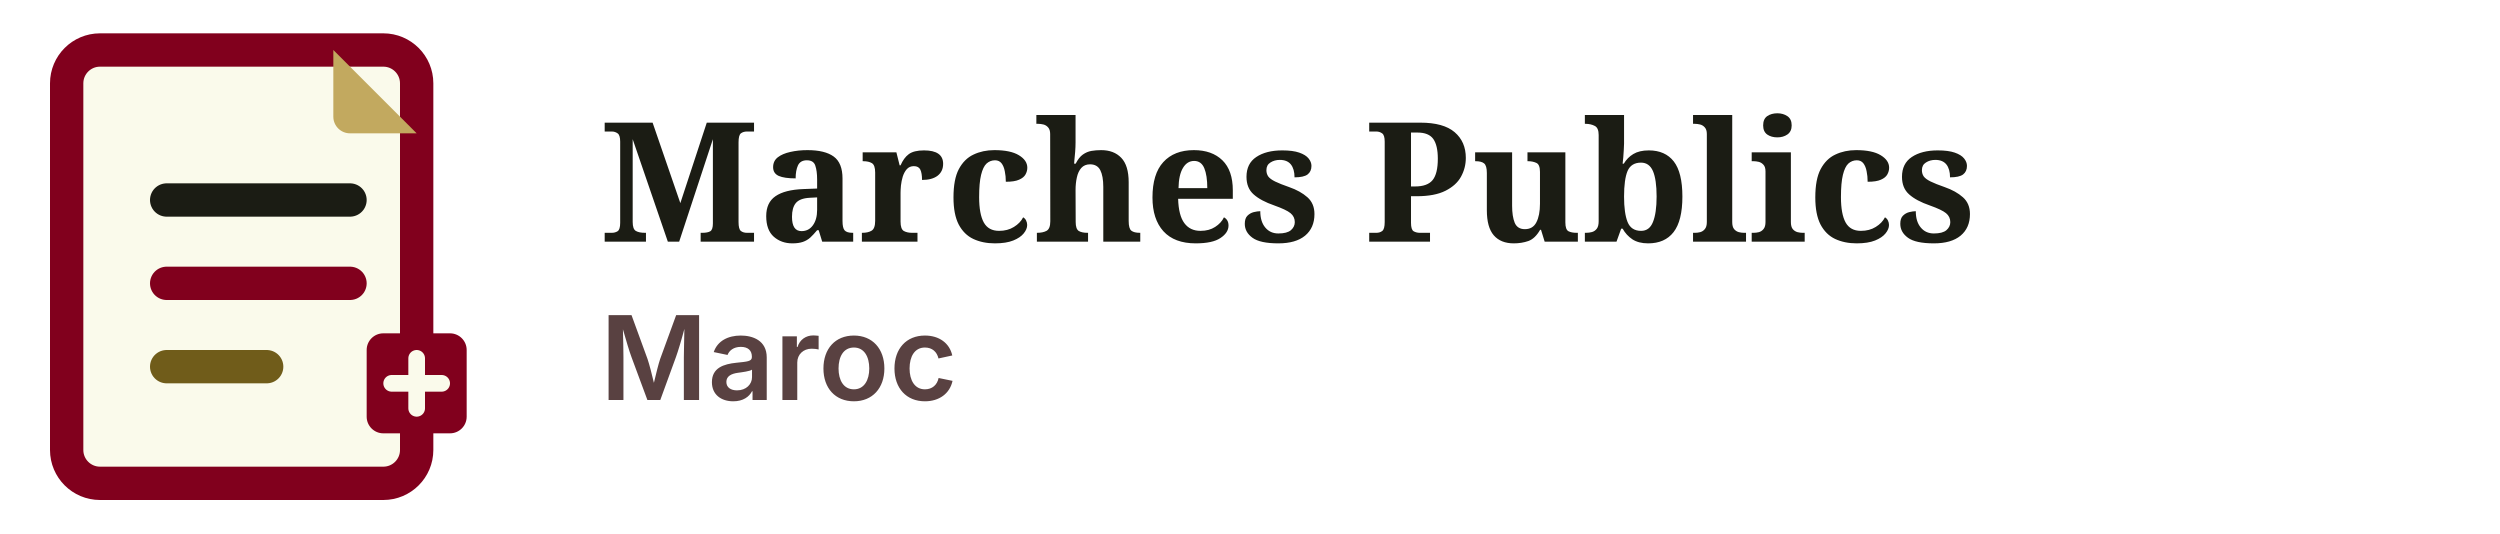
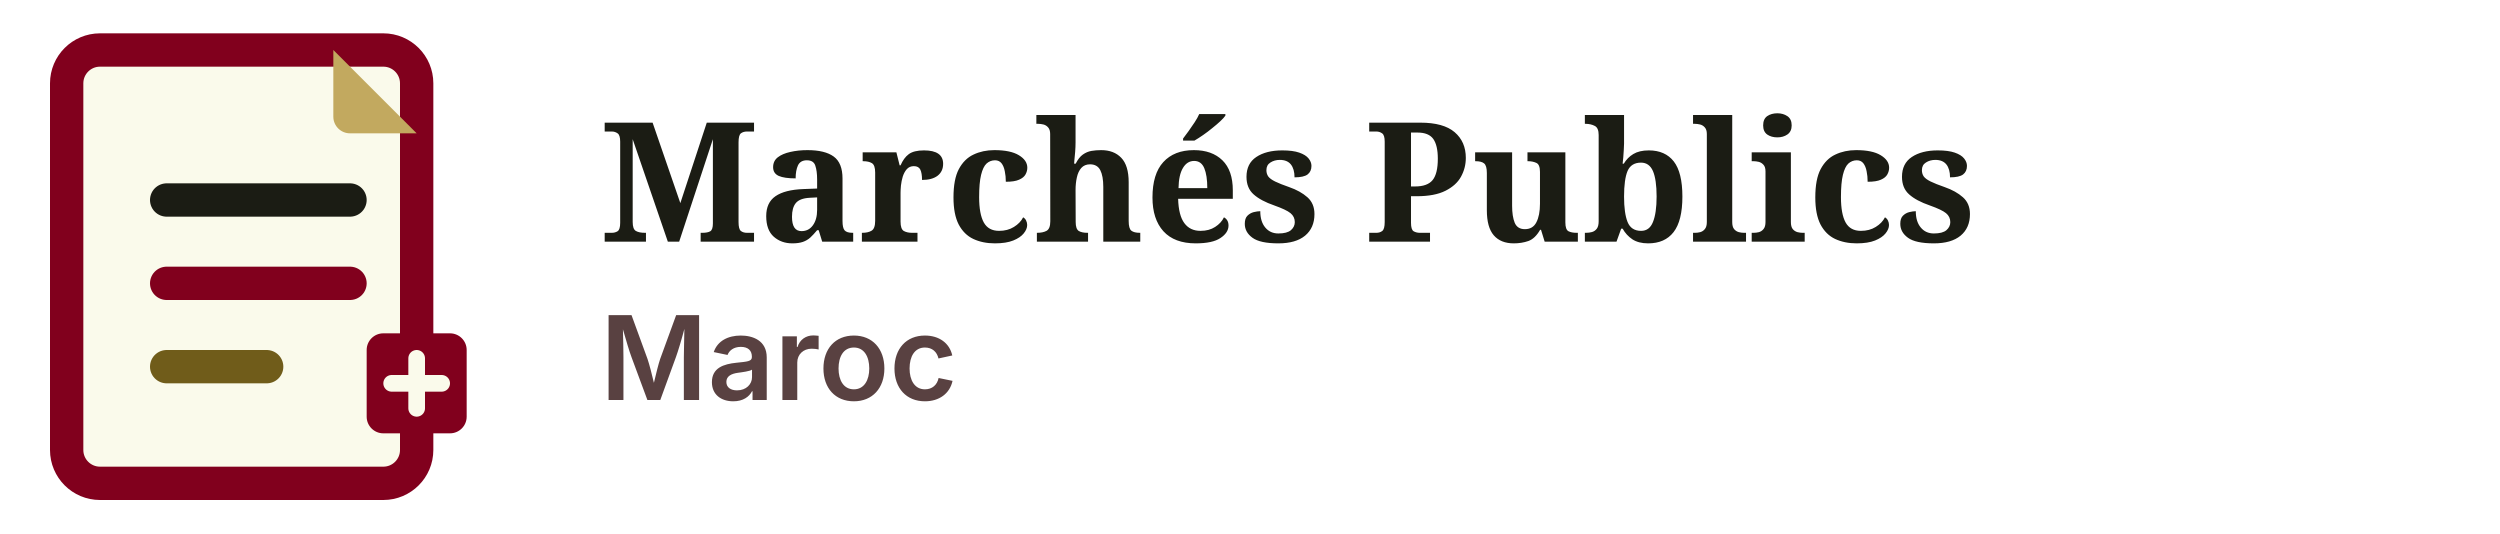
<svg xmlns="http://www.w3.org/2000/svg" width="300" height="64" viewBox="0 0 300 64" fill="none" role="img" aria-labelledby="title desc">
  <rect x="8" y="6" width="42" height="52" rx="4" fill="#FAFAEB" stroke="#81001D" stroke-width="4" />
  <path d="M40 6L50 16H42C40.895 16 40 15.105 40 14V6Z" fill="#C2A95F" />
  <path d="M20 24H42" stroke="#1B1C14" stroke-width="4" stroke-linecap="round" />
  <path d="M20 34H42" stroke="#81001D" stroke-width="4" stroke-linecap="round" />
  <path d="M20 44H32" stroke="#705C1A" stroke-width="4" stroke-linecap="round" />
  <rect x="44" y="40" width="12" height="12" rx="2" fill="#81001D" />
  <path d="M47 46H53" stroke="#FAFAEB" stroke-width="2" stroke-linecap="round" />
  <path d="M50 43V49" stroke="#FAFAEB" stroke-width="2" stroke-linecap="round" />
-   <text x="72" y="29" fill="#1B1C14" font-family="Merriweather, Georgia, serif" font-size="20" font-weight="700">Marches Publics</text>
+   <text x="72" y="29" fill="#1B1C14" font-family="Merriweather, Georgia, serif" font-size="20" font-weight="700">Marchés Publics</text>
  <text x="72" y="48" fill="#594141" font-family="Inter, Arial, sans-serif" font-size="14" font-weight="600">Maroc</text>
</svg>
